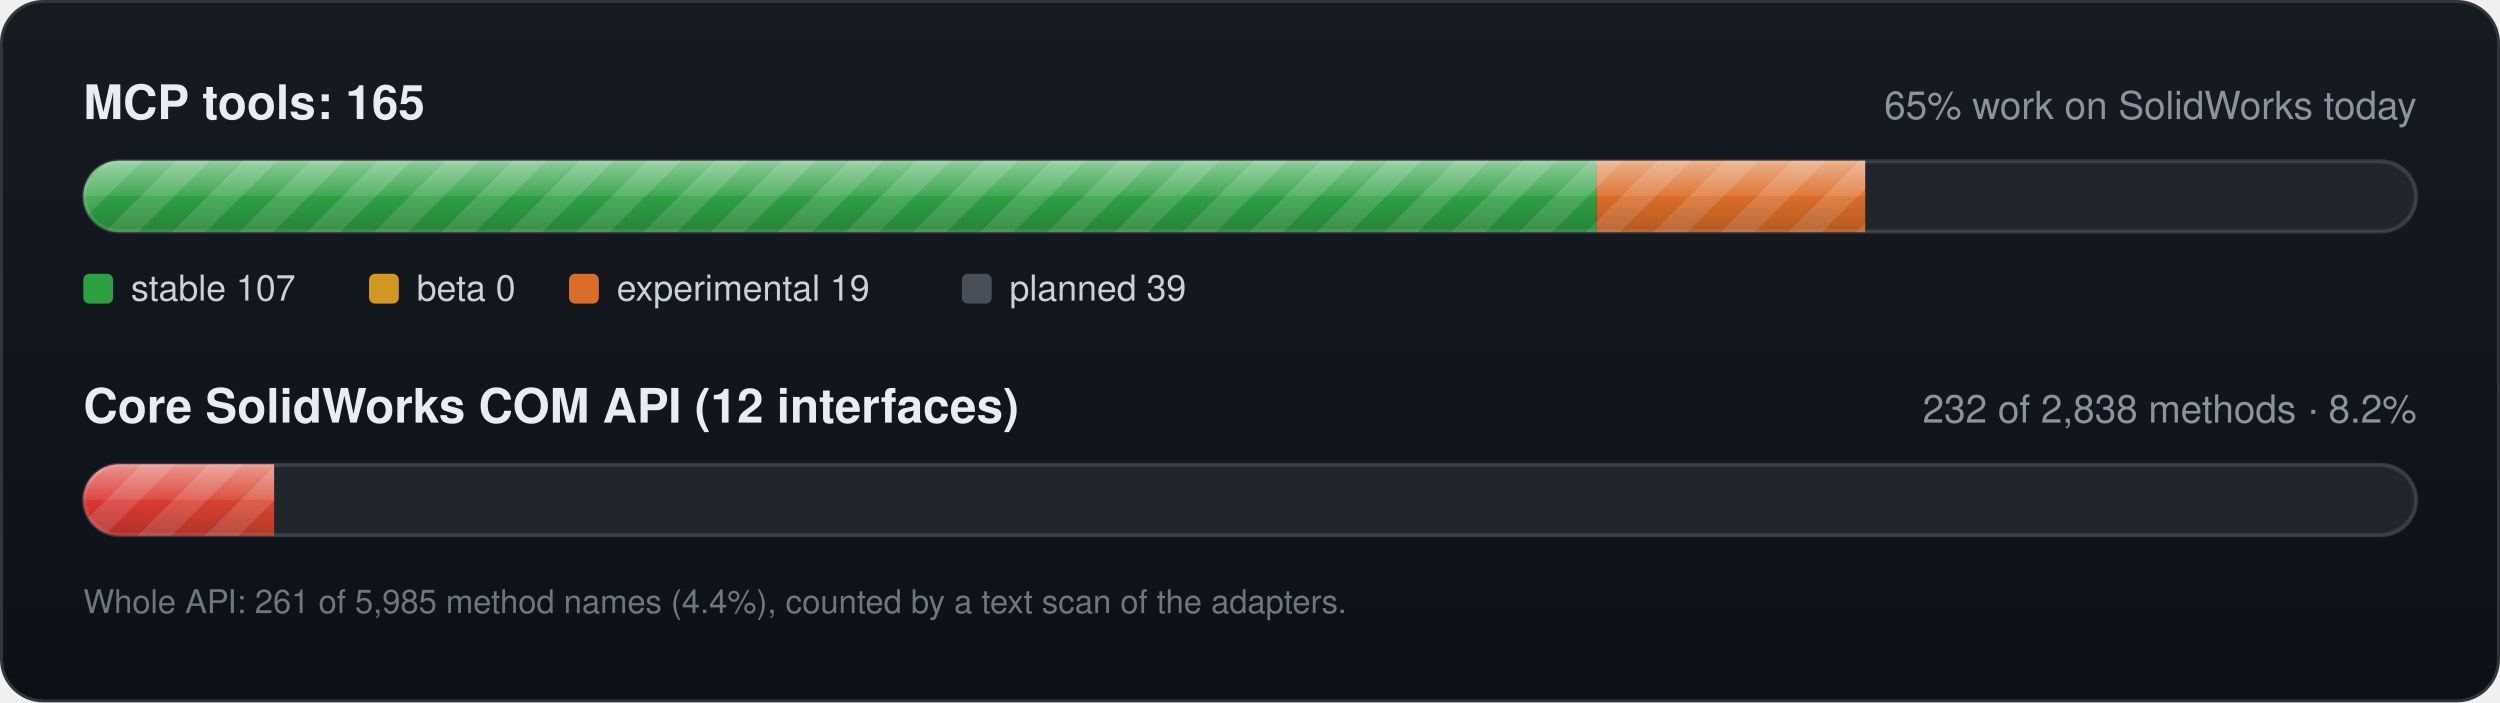
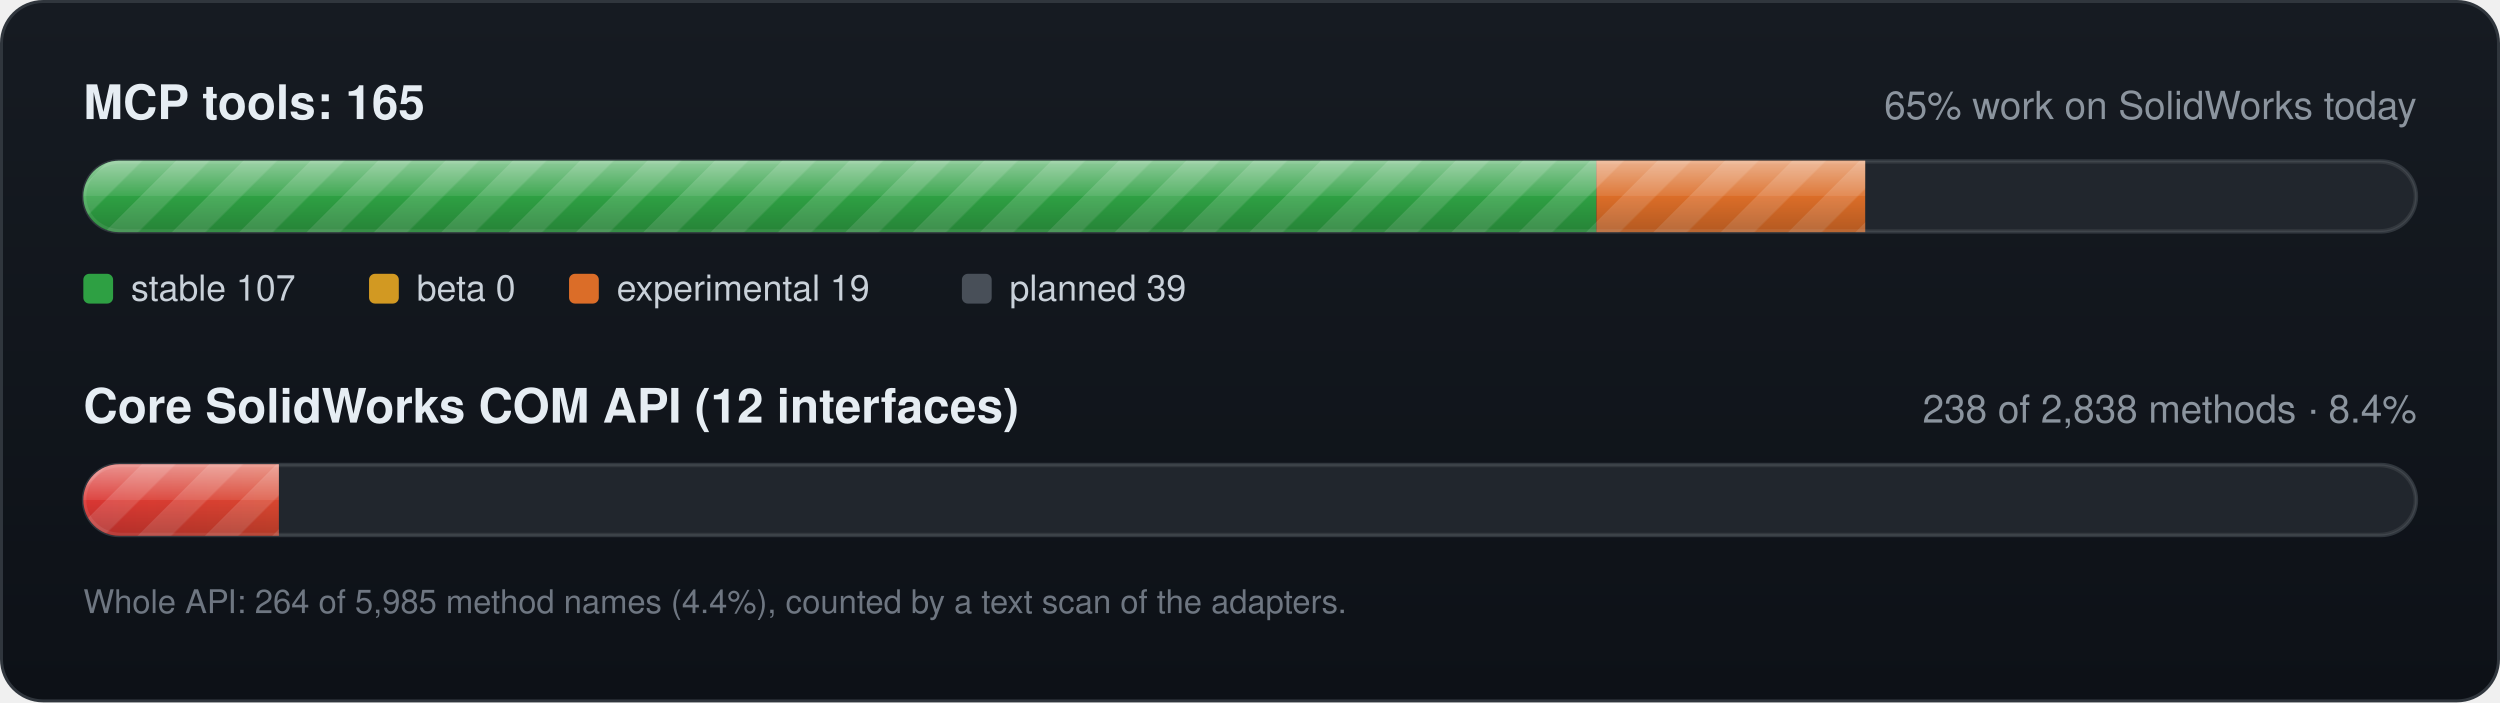
<svg xmlns="http://www.w3.org/2000/svg" width="840" height="236" viewBox="0 0 840 236" role="img" aria-label="Project progress">
  <defs>
    <linearGradient id="panel" x1="0" y1="0" x2="0" y2="1">
      <stop offset="0" stop-color="#161b22" />
      <stop offset="1" stop-color="#0d1117" />
    </linearGradient>
    <linearGradient id="gloss" x1="0" y1="0" x2="0" y2="1">
      <stop offset="0" stop-color="#fff" stop-opacity=".45" />
      <stop offset=".5" stop-color="#fff" stop-opacity=".08" />
      <stop offset=".5" stop-color="#000" stop-opacity="0" />
      <stop offset="1" stop-color="#000" stop-opacity=".18" />
    </linearGradient>
    <linearGradient id="heat" gradientUnits="userSpaceOnUse" x1="28" y1="0" x2="812" y2="0">
      <stop offset="0" stop-color="#da3633" />
      <stop offset=".5" stop-color="#d29922" />
      <stop offset="1" stop-color="#2ea043" />
    </linearGradient>
    <pattern id="stripes" width="16" height="16" patternUnits="userSpaceOnUse" patternTransform="rotate(45)">
      <rect width="8" height="16" fill="#fff" fill-opacity=".14" />
      <animateTransform attributeName="patternTransform" type="translate" additive="sum" from="0 0" to="16 0" dur="1.6s" repeatCount="indefinite" />
    </pattern>
    <clipPath id="track-tools">
      <rect x="28" y="54" width="784" height="24" rx="12.0" />
    </clipPath>
    <clipPath id="track-com">
      <rect x="28" y="156" width="784" height="24" rx="12.0" />
    </clipPath>
  </defs>
  <rect x=".5" y=".5" width="839" height="235" rx="14" fill="url(#panel)" stroke="#30363d" />
  <text x="28" y="40" font-family="-apple-system,'Segoe UI',Helvetica,Arial,sans-serif" font-size="16" fill="#e6edf3" font-weight="600" text-anchor="start">MCP tools: 165</text>
  <text x="812" y="40" font-family="-apple-system,'Segoe UI',Helvetica,Arial,sans-serif" font-size="13" fill="#8b949e" font-weight="400" text-anchor="end">65% work on SolidWorks today</text>
  <rect x="28" y="54" width="784" height="24" rx="12.0" fill="#21262d" stroke="#30363d" />
  <g clip-path="url(#track-tools)">
    <rect x="28.0" y="54" width="508.4" height="24" fill="#2ea043" />
    <rect x="536.4" y="54" width="0.0" height="24" fill="#d29922" />
    <rect x="536.4" y="54" width="90.3" height="24" fill="#db6d28" />
    <rect x="28" y="54" width="598.7" height="24" fill="url(#stripes)" />
    <rect x="28" y="54" width="598.7" height="24" fill="url(#gloss)" />
  </g>
  <rect x="28.5" y="54.5" width="783" height="23" rx="12.0" fill="none" stroke="#fff" stroke-opacity=".08" />
  <rect x="28" y="92" width="10" height="10" rx="2" fill="#2ea043" />
  <text x="44" y="101" font-family="-apple-system,'Segoe UI',Helvetica,Arial,sans-serif" font-size="12" fill="#c9d1d9" font-weight="400" text-anchor="start">stable 107</text>
  <rect x="124" y="92" width="10" height="10" rx="2" fill="#d29922" />
  <text x="140" y="101" font-family="-apple-system,'Segoe UI',Helvetica,Arial,sans-serif" font-size="12" fill="#c9d1d9" font-weight="400" text-anchor="start">beta 0</text>
  <rect x="191.2" y="92" width="10" height="10" rx="2" fill="#db6d28" />
  <text x="207.2" y="101" font-family="-apple-system,'Segoe UI',Helvetica,Arial,sans-serif" font-size="12" fill="#c9d1d9" font-weight="400" text-anchor="start">experimental 19</text>
  <rect x="323.2" y="92" width="10" height="10" rx="2" fill="#484f58" />
  <text x="339.2" y="101" font-family="-apple-system,'Segoe UI',Helvetica,Arial,sans-serif" font-size="12" fill="#c9d1d9" font-weight="400" text-anchor="start">planned 39</text>
  <text x="28" y="142" font-family="-apple-system,'Segoe UI',Helvetica,Arial,sans-serif" font-size="16" fill="#e6edf3" font-weight="600" text-anchor="start">Core SolidWorks COM API (12 interfaces)</text>
-   <text x="812" y="142" font-family="-apple-system,'Segoe UI',Helvetica,Arial,sans-serif" font-size="13" fill="#8b949e" font-weight="400" text-anchor="end">232 of 2,838 methods · 8.2%</text>
+   <text x="812" y="142" font-family="-apple-system,'Segoe UI',Helvetica,Arial,sans-serif" font-size="13" fill="#8b949e" font-weight="400" text-anchor="end">238 of 2,838 methods · 8.4%</text>
  <rect x="28" y="156" width="784" height="24" rx="12.0" fill="#21262d" stroke="#30363d" />
  <g clip-path="url(#track-com)">
-     <rect x="28.0" y="156" width="64.1" height="24" fill="url(#heat)" />
-     <rect x="28" y="156" width="64.1" height="24" fill="url(#stripes)" />
-     <rect x="28" y="156" width="64.1" height="24" fill="url(#gloss)" />
+     <rect x="28.0" y="156" width="65.7" height="24" fill="url(#heat)" />
+     <rect x="28" y="156" width="65.7" height="24" fill="url(#stripes)" />
+     <rect x="28" y="156" width="65.7" height="24" fill="url(#gloss)" />
  </g>
  <rect x="28.5" y="156.5" width="783" height="23" rx="12.0" fill="none" stroke="#fff" stroke-opacity=".08" />
-   <text x="28" y="206" font-family="-apple-system,'Segoe UI',Helvetica,Arial,sans-serif" font-size="11" fill="#6e7681" font-weight="400" text-anchor="start">Whole API: 261 of 5,985 method names (4.4%), counted by a text scan of the adapters.</text>
+   <text x="28" y="206" font-family="-apple-system,'Segoe UI',Helvetica,Arial,sans-serif" font-size="11" fill="#6e7681" font-weight="400" text-anchor="start">Whole API: 264 of 5,985 method names (4.4%), counted by a text scan of the adapters.</text>
</svg>
